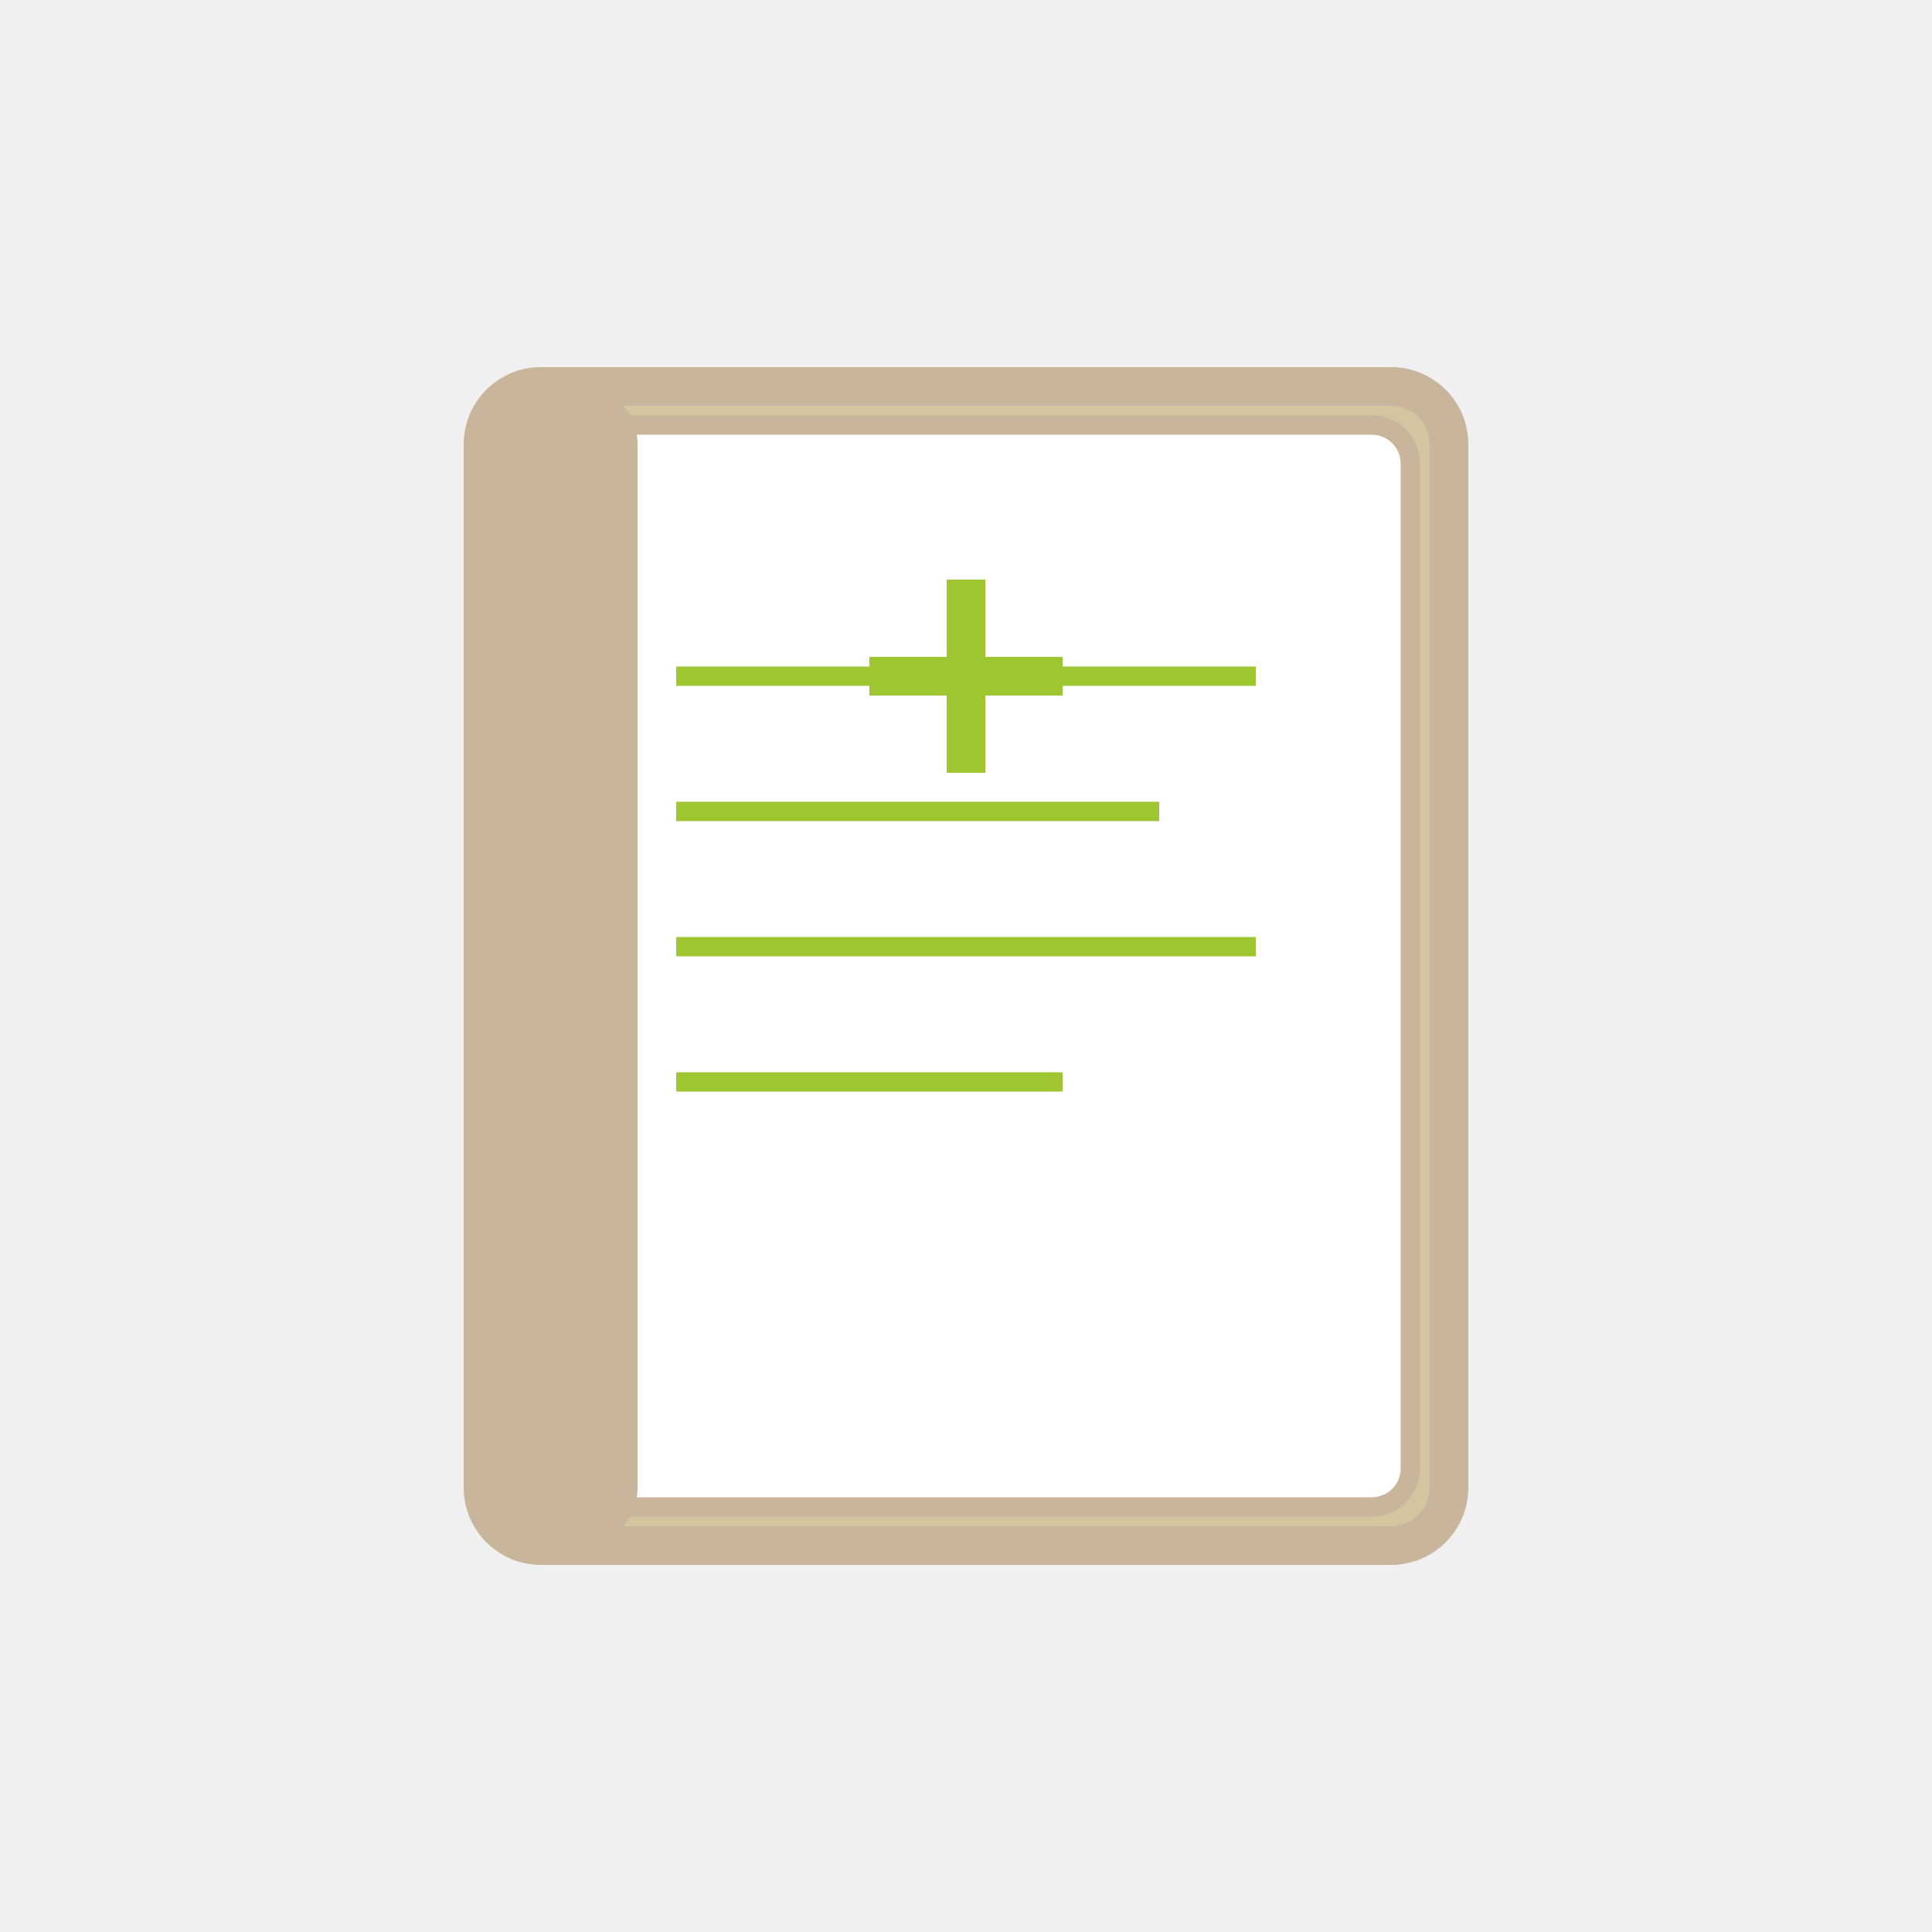
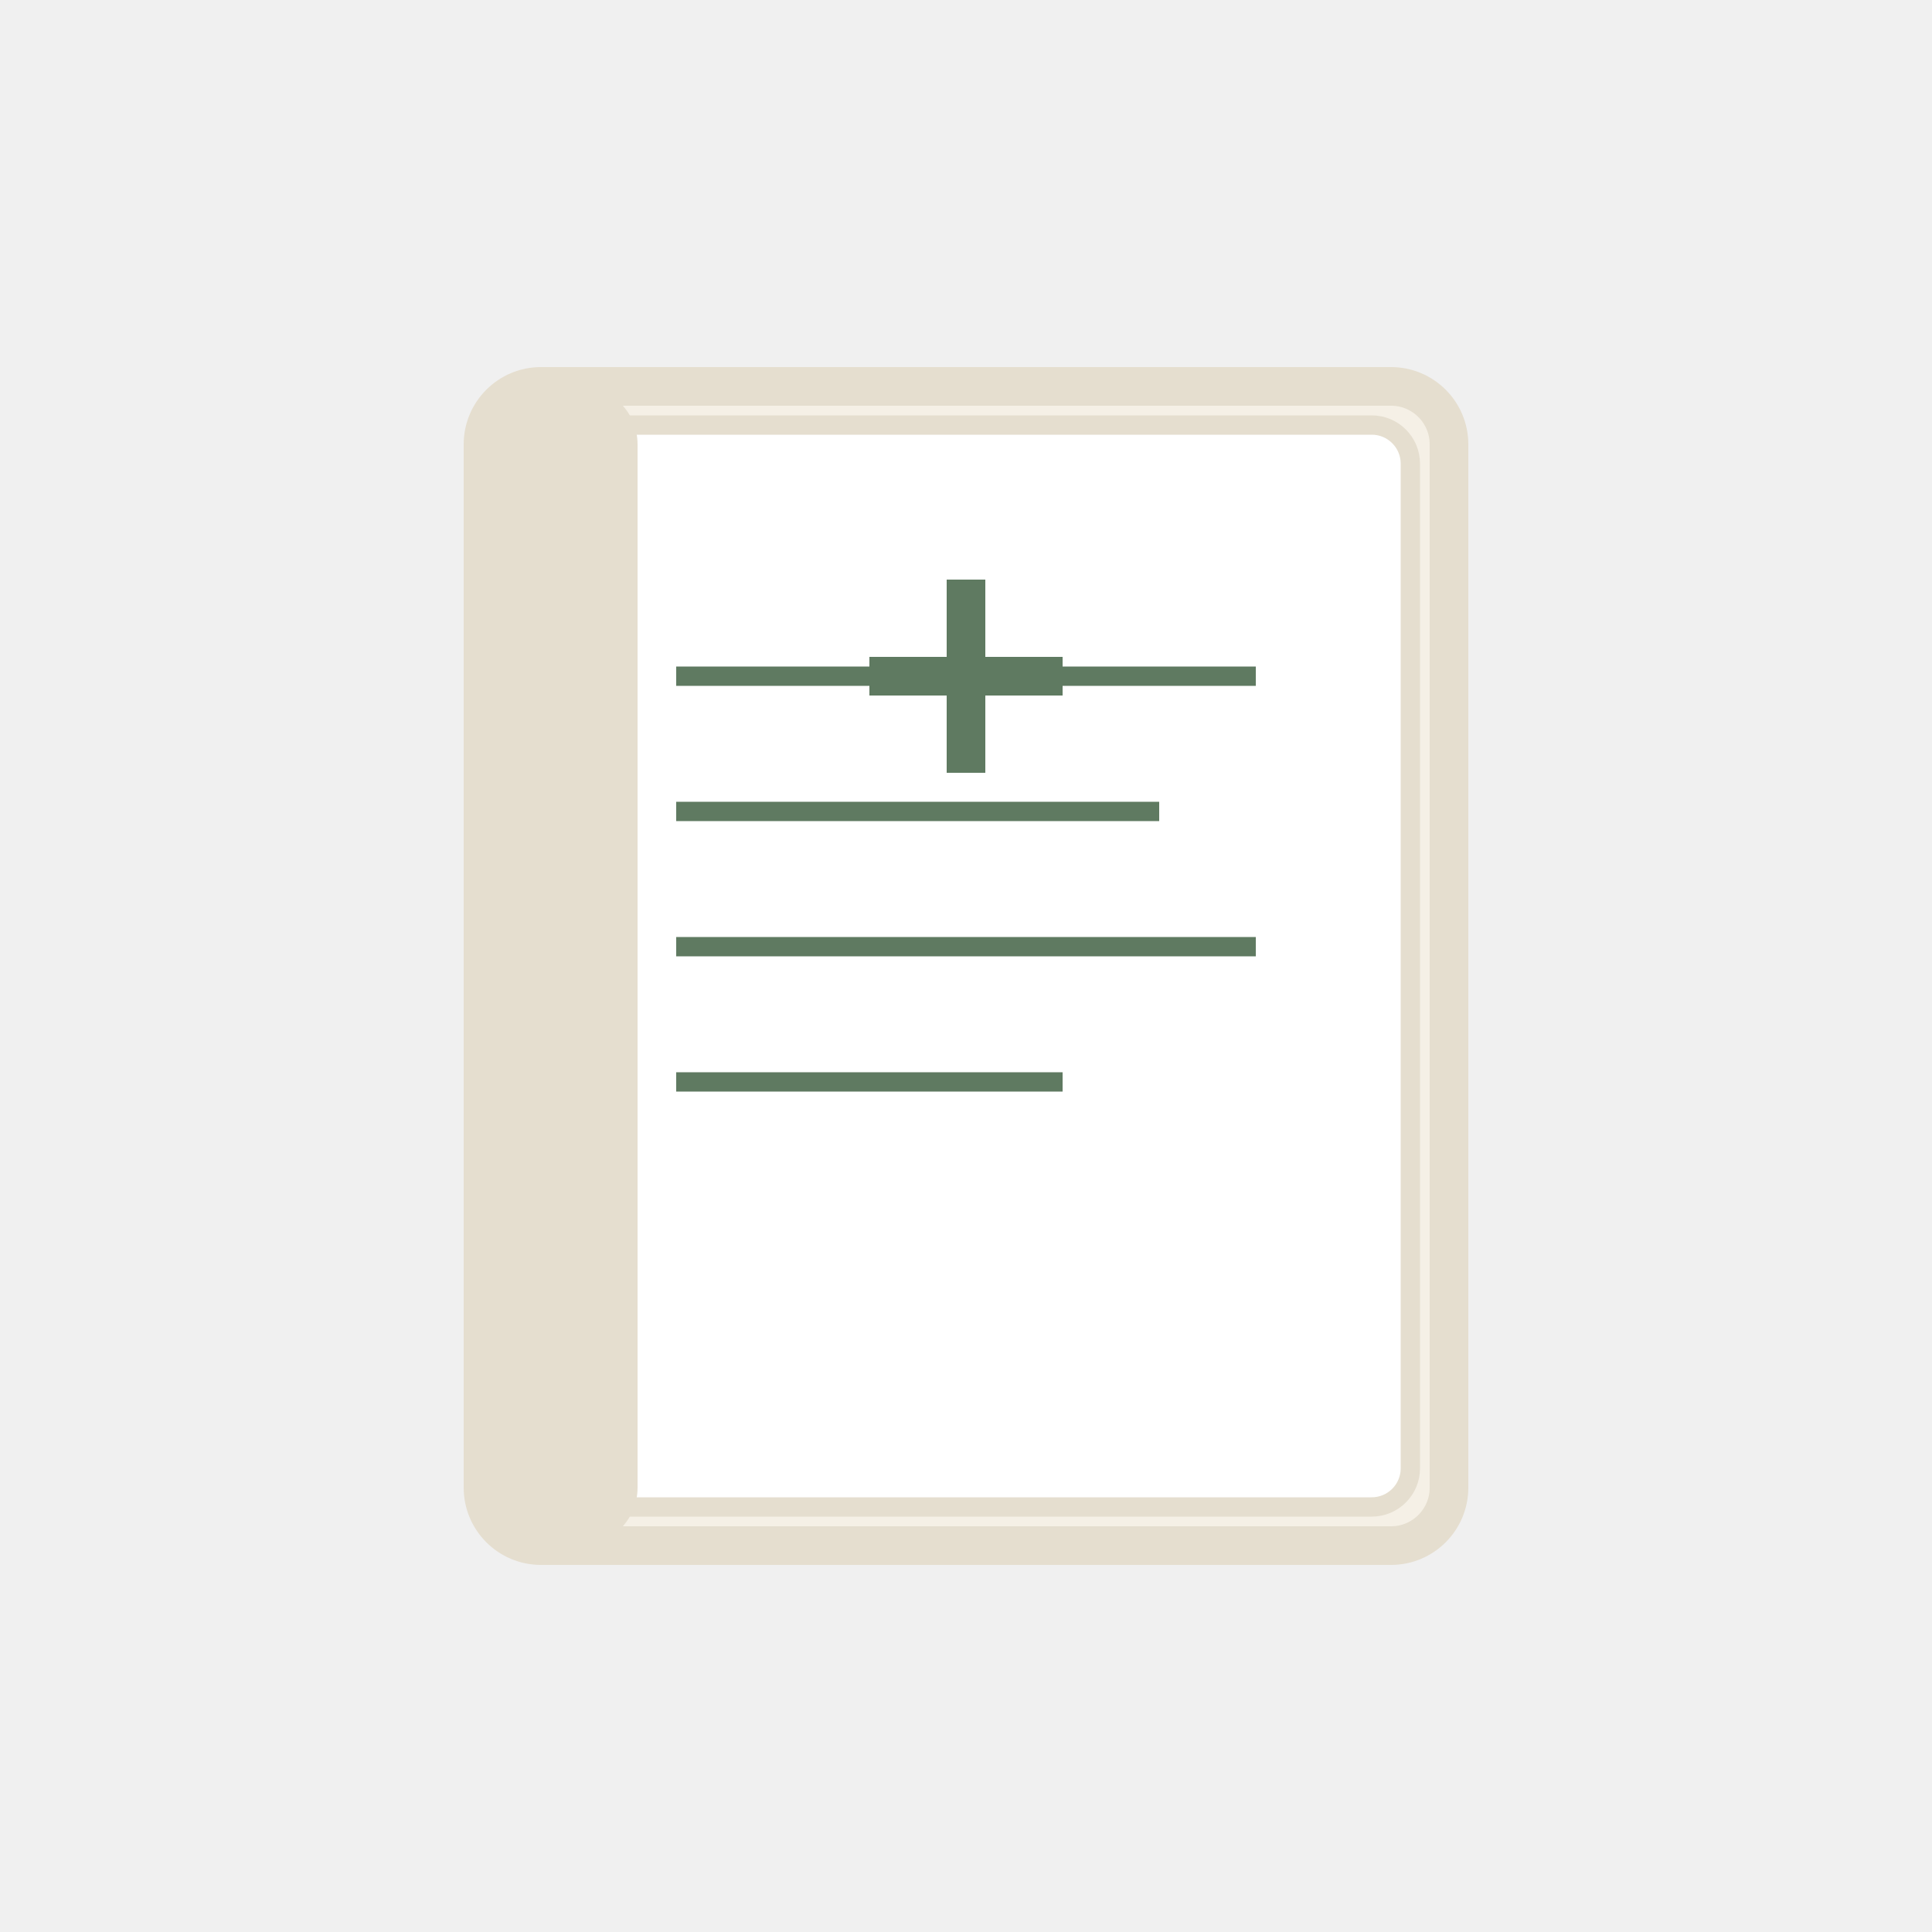
<svg xmlns="http://www.w3.org/2000/svg" viewBox="0 0 100 100">
-   <rect x="25" y="20" width="50" height="60" rx="3" fill="#D4C4A0" stroke="#C8B59B" stroke-width="2" />
-   <rect x="27" y="22" width="46" height="56" rx="2" fill="white" stroke="#C8B59B" stroke-width="1" />
-   <rect x="25" y="20" width="8" height="60" rx="3" fill="#C8B59B" />
-   <line x1="35" y1="35" x2="65" y2="35" stroke="#9EC630" stroke-width="1" />
-   <line x1="35" y1="42" x2="60" y2="42" stroke="#9EC630" stroke-width="1" />
-   <line x1="35" y1="49" x2="65" y2="49" stroke="#9EC630" stroke-width="1" />
-   <line x1="35" y1="56" x2="55" y2="56" stroke="#9EC630" stroke-width="1" />
-   <line x1="50" y1="30" x2="50" y2="40" stroke="#9EC630" stroke-width="2" />
-   <line x1="45" y1="35" x2="55" y2="35" stroke="#9EC630" stroke-width="2" />
+   <rect x="25" y="20" width="50" height="60" rx="3" fill="#F5F0E6" stroke="#E5DECF" stroke-width="2" />
+   <rect x="27" y="22" width="46" height="56" rx="2" fill="white" stroke="#E5DECF" stroke-width="1" />
+   <rect x="25" y="20" width="8" height="60" rx="3" fill="#E5DECF" />
+   <line x1="35" y1="35" x2="65" y2="35" stroke="#5F7A61" stroke-width="1" />
+   <line x1="35" y1="42" x2="60" y2="42" stroke="#5F7A61" stroke-width="1" />
+   <line x1="35" y1="49" x2="65" y2="49" stroke="#5F7A61" stroke-width="1" />
+   <line x1="35" y1="56" x2="55" y2="56" stroke="#5F7A61" stroke-width="1" />
+   <line x1="50" y1="30" x2="50" y2="40" stroke="#5F7A61" stroke-width="2" />
+   <line x1="45" y1="35" x2="55" y2="35" stroke="#5F7A61" stroke-width="2" />
</svg>
